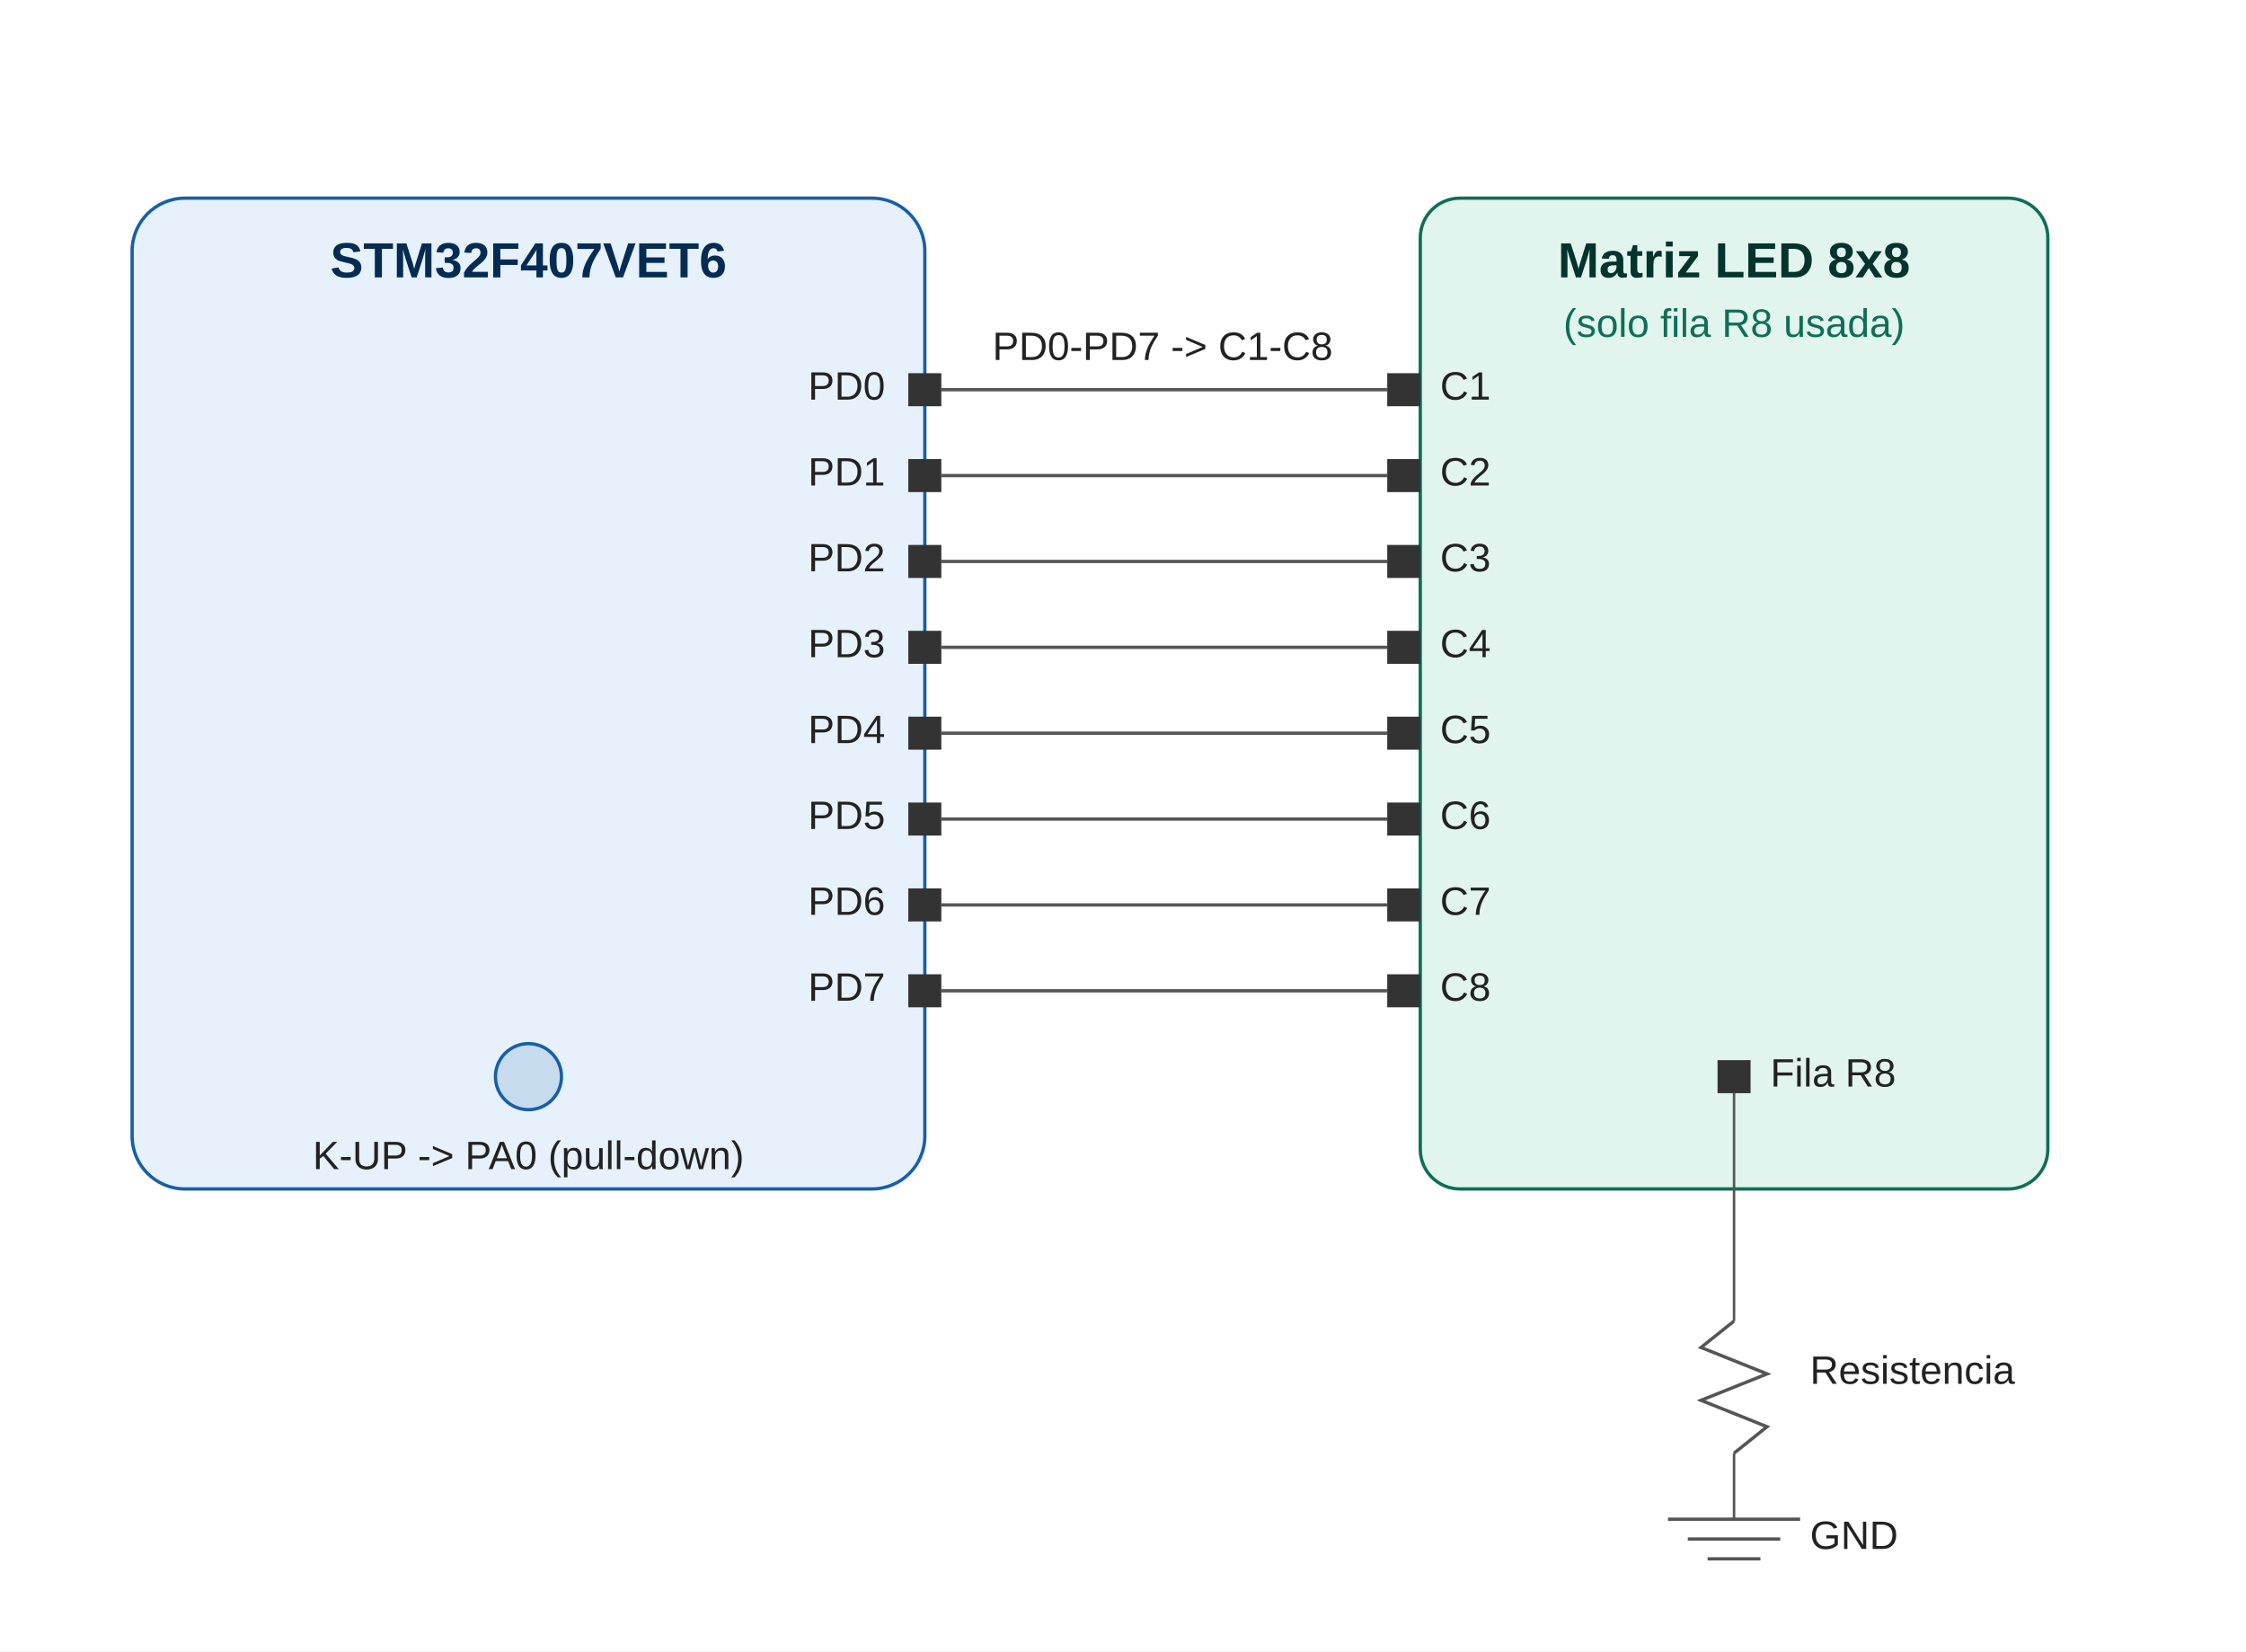
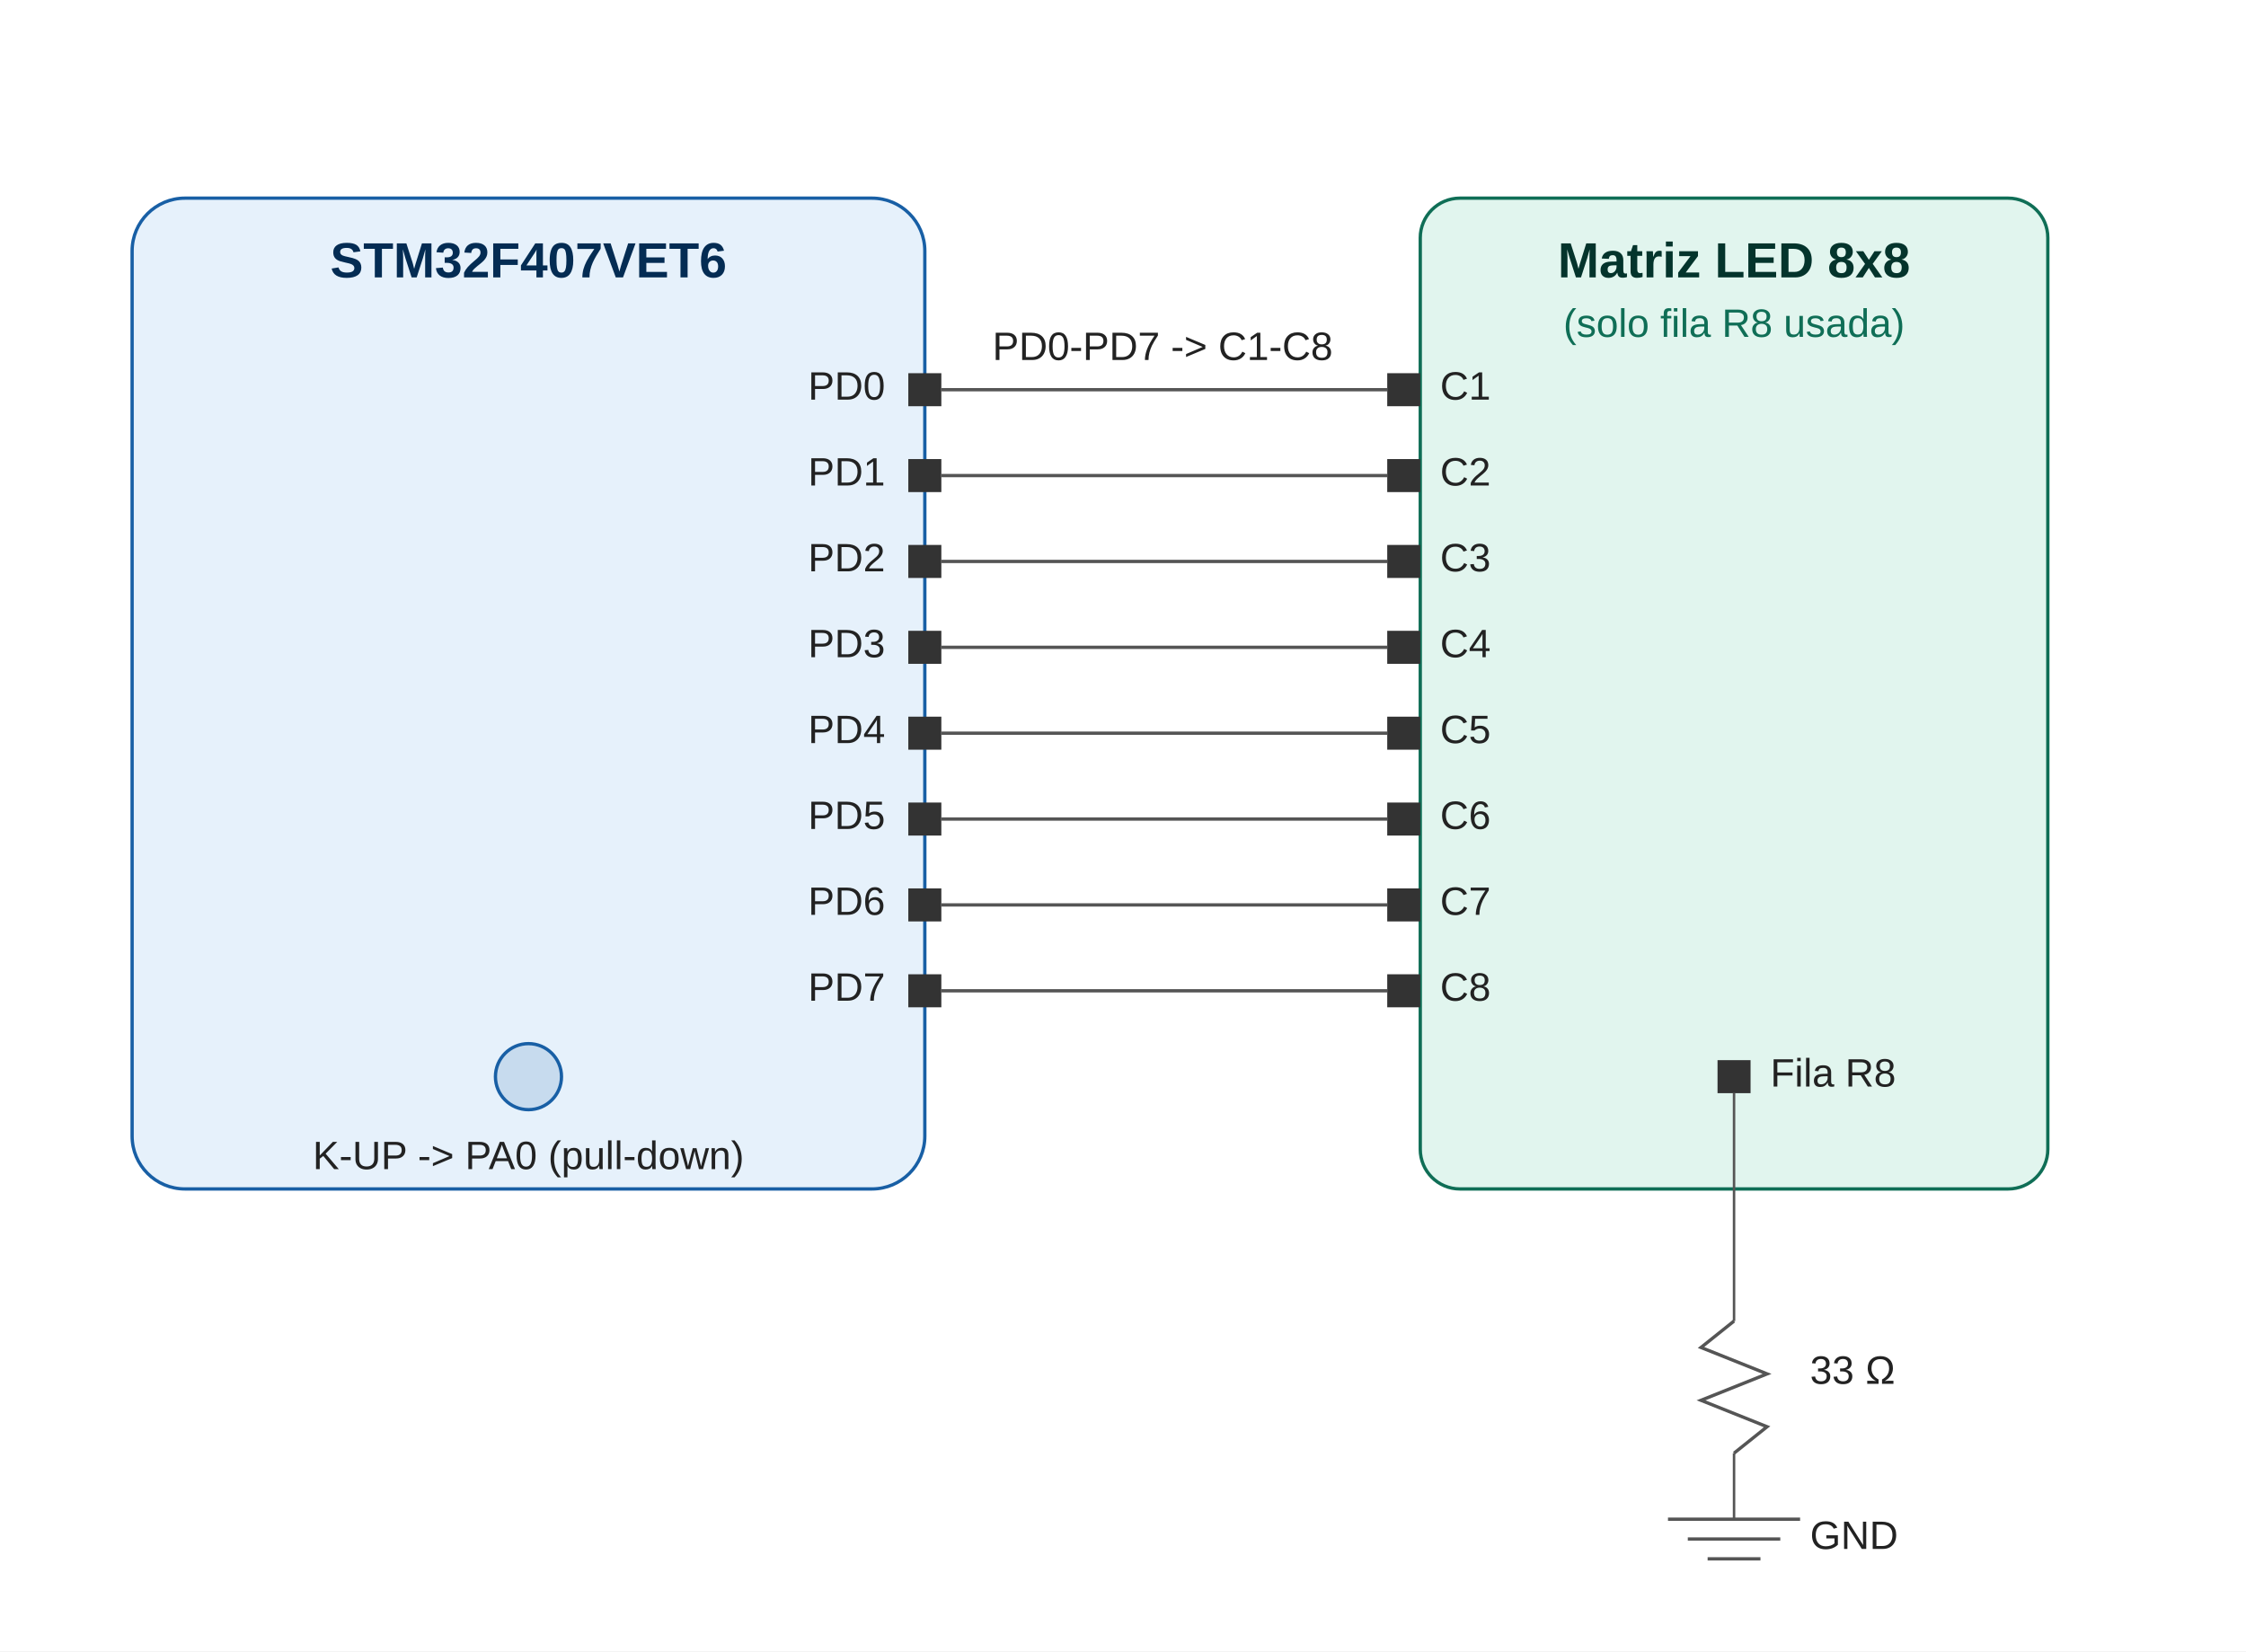
<svg xmlns="http://www.w3.org/2000/svg" width="680" height="500" viewBox="0 0 680 500" role="img">
  <rect x="0" y="0" width="680" height="500" fill="#ffffff" />
  <rect x="40" y="60" width="240" height="300" rx="16" fill="#E6F1FB" stroke="#185FA5" stroke-width="1" />
  <text x="160" y="84" text-anchor="middle" font-family="Arial, sans-serif" font-size="15" font-weight="bold" fill="#042C53">STM32F407VET6</text>
  <rect x="275" y="113" width="10" height="10" fill="#333333" />
  <text x="268" y="121" text-anchor="end" font-family="Arial, sans-serif" font-size="12" fill="#222222">PD0</text>
  <rect x="275" y="139" width="10" height="10" fill="#333333" />
  <text x="268" y="147" text-anchor="end" font-family="Arial, sans-serif" font-size="12" fill="#222222">PD1</text>
  <rect x="275" y="165" width="10" height="10" fill="#333333" />
  <text x="268" y="173" text-anchor="end" font-family="Arial, sans-serif" font-size="12" fill="#222222">PD2</text>
  <rect x="275" y="191" width="10" height="10" fill="#333333" />
  <text x="268" y="199" text-anchor="end" font-family="Arial, sans-serif" font-size="12" fill="#222222">PD3</text>
  <rect x="275" y="217" width="10" height="10" fill="#333333" />
  <text x="268" y="225" text-anchor="end" font-family="Arial, sans-serif" font-size="12" fill="#222222">PD4</text>
  <rect x="275" y="243" width="10" height="10" fill="#333333" />
  <text x="268" y="251" text-anchor="end" font-family="Arial, sans-serif" font-size="12" fill="#222222">PD5</text>
  <rect x="275" y="269" width="10" height="10" fill="#333333" />
  <text x="268" y="277" text-anchor="end" font-family="Arial, sans-serif" font-size="12" fill="#222222">PD6</text>
  <rect x="275" y="295" width="10" height="10" fill="#333333" />
  <text x="268" y="303" text-anchor="end" font-family="Arial, sans-serif" font-size="12" fill="#222222">PD7</text>
  <circle cx="160" cy="326" r="10" fill="#185FA5" fill-opacity="0.15" stroke="#185FA5" stroke-width="1" />
  <text x="160" y="354" text-anchor="middle" font-family="Arial, sans-serif" font-size="12" fill="#222222">K-UP -&gt; PA0 (pull-down)</text>
  <rect x="430" y="60" width="190" height="300" rx="12" fill="#E1F5EE" stroke="#0F6E56" stroke-width="1" />
  <text x="525" y="84" text-anchor="middle" font-family="Arial, sans-serif" font-size="15" font-weight="bold" fill="#04342C">Matriz LED 8x8</text>
  <text x="525" y="102" text-anchor="middle" font-family="Arial, sans-serif" font-size="12" fill="#0F6E56">(solo fila R8 usada)</text>
  <rect x="420" y="113" width="10" height="10" fill="#333333" />
  <text x="436" y="121" text-anchor="start" font-family="Arial, sans-serif" font-size="12" fill="#222222">C1</text>
  <rect x="420" y="139" width="10" height="10" fill="#333333" />
  <text x="436" y="147" text-anchor="start" font-family="Arial, sans-serif" font-size="12" fill="#222222">C2</text>
  <rect x="420" y="165" width="10" height="10" fill="#333333" />
  <text x="436" y="173" text-anchor="start" font-family="Arial, sans-serif" font-size="12" fill="#222222">C3</text>
  <rect x="420" y="191" width="10" height="10" fill="#333333" />
  <text x="436" y="199" text-anchor="start" font-family="Arial, sans-serif" font-size="12" fill="#222222">C4</text>
  <rect x="420" y="217" width="10" height="10" fill="#333333" />
  <text x="436" y="225" text-anchor="start" font-family="Arial, sans-serif" font-size="12" fill="#222222">C5</text>
  <rect x="420" y="243" width="10" height="10" fill="#333333" />
  <text x="436" y="251" text-anchor="start" font-family="Arial, sans-serif" font-size="12" fill="#222222">C6</text>
  <rect x="420" y="269" width="10" height="10" fill="#333333" />
  <text x="436" y="277" text-anchor="start" font-family="Arial, sans-serif" font-size="12" fill="#222222">C7</text>
  <rect x="420" y="295" width="10" height="10" fill="#333333" />
  <text x="436" y="303" text-anchor="start" font-family="Arial, sans-serif" font-size="12" fill="#222222">C8</text>
  <rect x="520" y="321" width="10" height="10" fill="#333333" />
  <text x="536" y="329" text-anchor="start" font-family="Arial, sans-serif" font-size="12" fill="#222222">Fila R8</text>
  <line x1="285" y1="118" x2="420" y2="118" stroke="#555555" stroke-width="1" />
  <line x1="285" y1="144" x2="420" y2="144" stroke="#555555" stroke-width="1" />
  <line x1="285" y1="170" x2="420" y2="170" stroke="#555555" stroke-width="1" />
  <line x1="285" y1="196" x2="420" y2="196" stroke="#555555" stroke-width="1" />
  <line x1="285" y1="222" x2="420" y2="222" stroke="#555555" stroke-width="1" />
  <line x1="285" y1="248" x2="420" y2="248" stroke="#555555" stroke-width="1" />
  <line x1="285" y1="274" x2="420" y2="274" stroke="#555555" stroke-width="1" />
  <line x1="285" y1="300" x2="420" y2="300" stroke="#555555" stroke-width="1" />
  <text x="352" y="109" text-anchor="middle" font-family="Arial, sans-serif" font-size="12" fill="#222222">PD0-PD7 -&gt; C1-C8</text>
  <line x1="525" y1="331" x2="525" y2="400" stroke="#555555" stroke-width="0.75" />
  <path d="M525,400 L515,408 L535,416 L515,424 L535,432 L525,440" fill="none" stroke="#555555" stroke-width="1" />
  <line x1="525" y1="440" x2="525" y2="460" stroke="#555555" stroke-width="0.75" />
  <line x1="505" y1="460" x2="545" y2="460" stroke="#555555" stroke-width="1" />
  <line x1="511" y1="466" x2="539" y2="466" stroke="#555555" stroke-width="1" />
  <line x1="517" y1="472" x2="533" y2="472" stroke="#555555" stroke-width="1" />
-   <text x="548" y="419" text-anchor="start" font-family="Arial, sans-serif" font-size="12" fill="#222222">Resistencia</text>
+   <text x="548" y="419" text-anchor="start" font-family="Arial, sans-serif" font-size="12" fill="#222222">33 Ω</text>
  <text x="548" y="469" text-anchor="start" font-family="Arial, sans-serif" font-size="12" fill="#222222">GND</text>
</svg>
